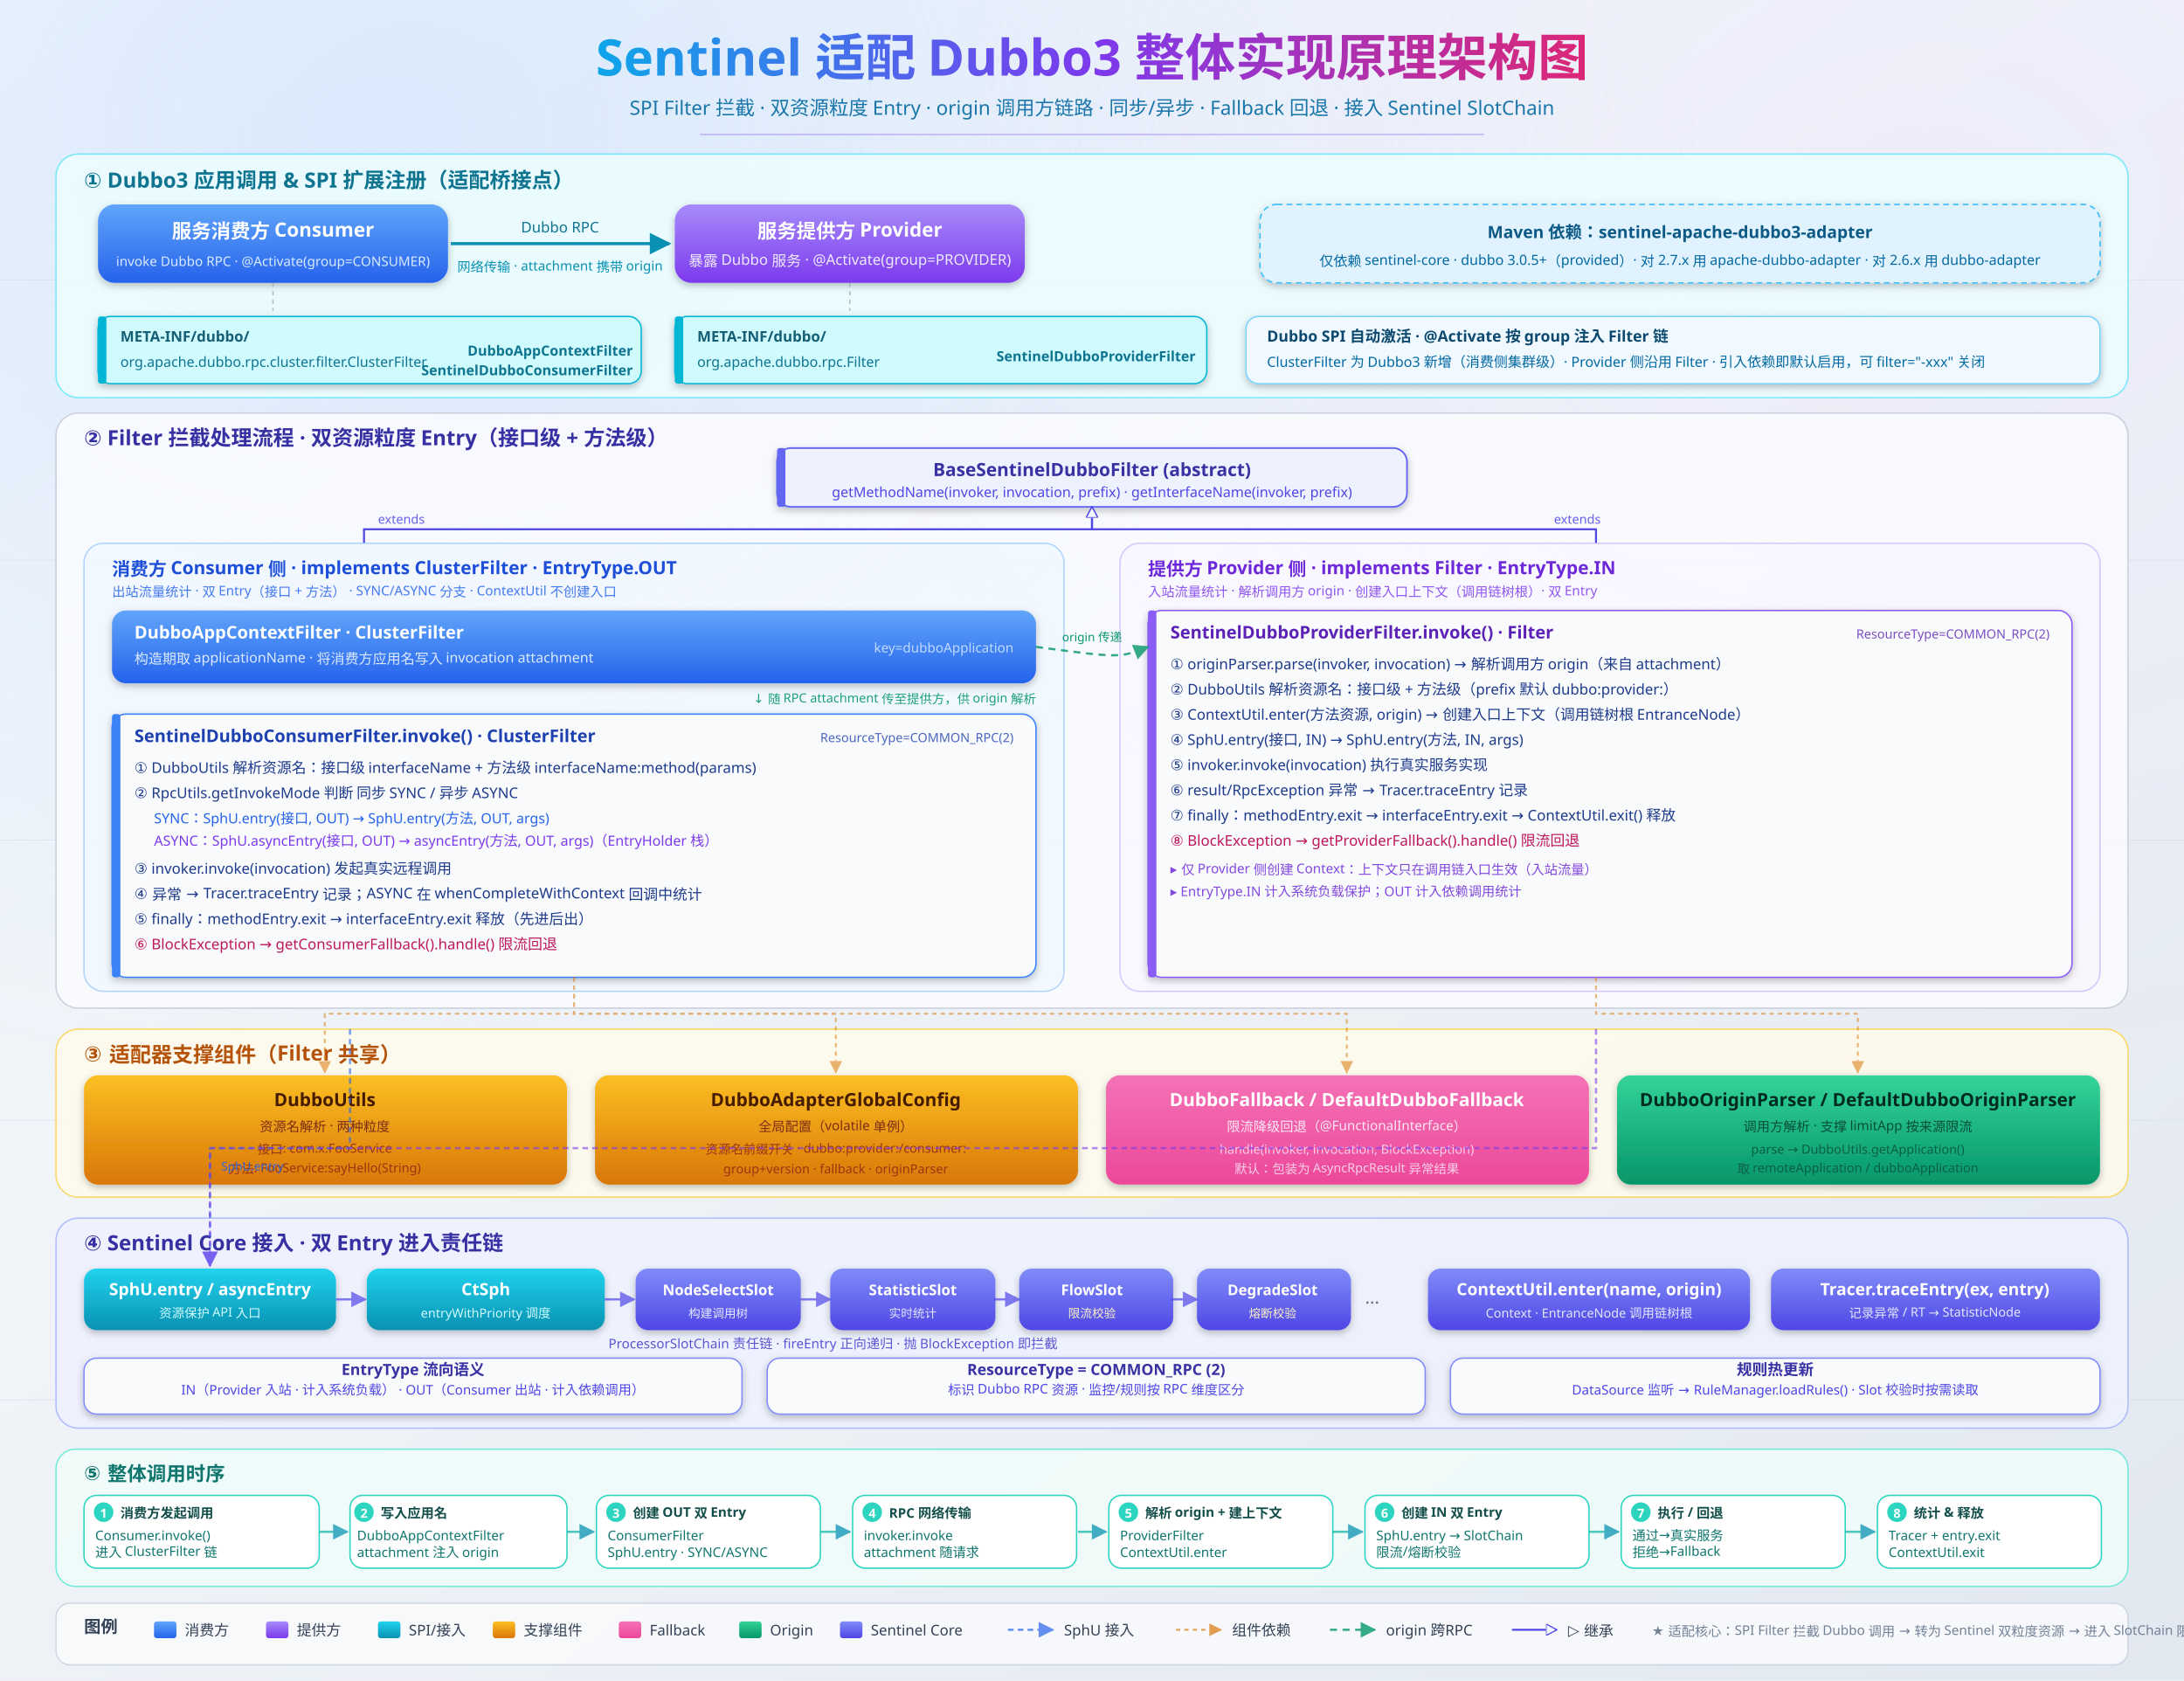
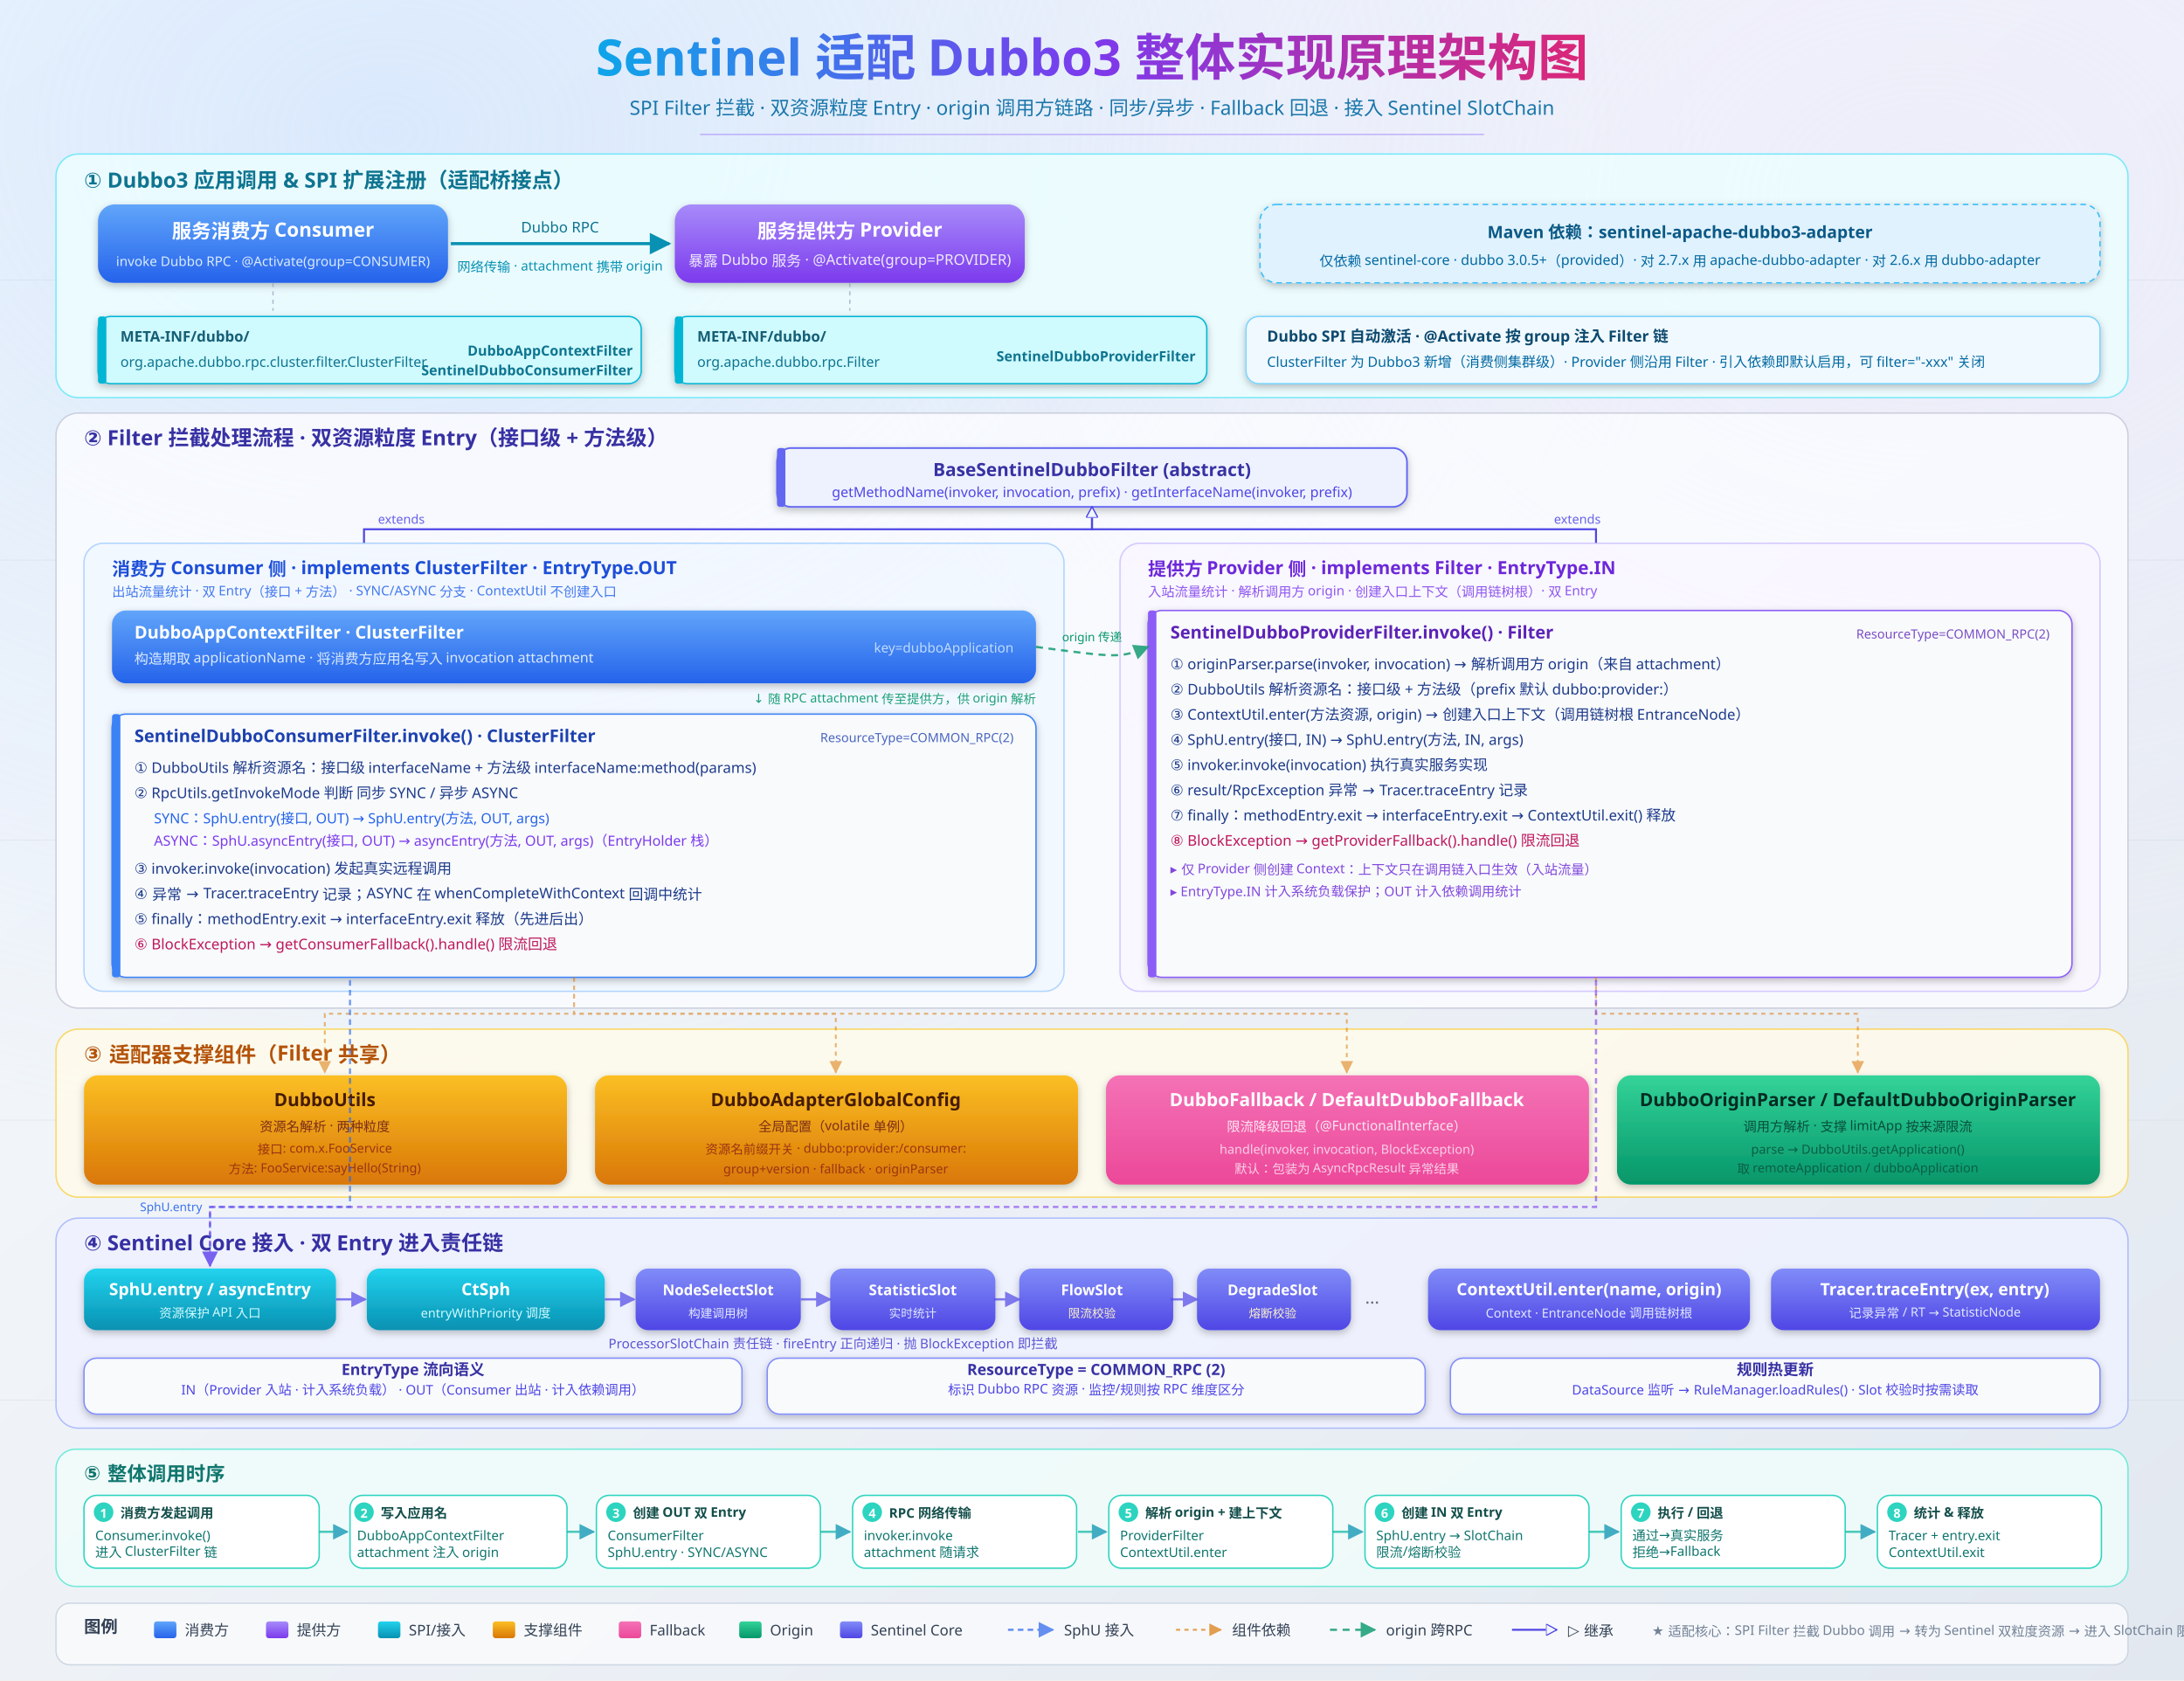
<svg xmlns="http://www.w3.org/2000/svg" width="1560" height="1200" viewBox="0 0 1560 1200" font-family="'Microsoft YaHei','PingFang SC','Segoe UI',sans-serif">
  <defs>
    <linearGradient id="bgGrad" x1="0" y1="0" x2="1" y2="1">
      <stop offset="0" stop-color="#f8fafc" />
      <stop offset="0.5" stop-color="#eef2f7" />
      <stop offset="1" stop-color="#e2e8f0" />
    </linearGradient>
    <radialGradient id="glow1" cx="0.18" cy="0.08" r="0.6">
      <stop offset="0" stop-color="#bfdbfe" stop-opacity="0.5" />
      <stop offset="1" stop-color="#bfdbfe" stop-opacity="0" />
    </radialGradient>
    <radialGradient id="glow2" cx="0.88" cy="0.12" r="0.5">
      <stop offset="0" stop-color="#ede9fe" stop-opacity="0.5" />
      <stop offset="1" stop-color="#ede9fe" stop-opacity="0" />
    </radialGradient>
    <linearGradient id="gConsumer" x1="0" y1="0" x2="0" y2="1">
      <stop offset="0" stop-color="#60a5fa" />
      <stop offset="1" stop-color="#2563eb" />
    </linearGradient>
    <linearGradient id="gProvider" x1="0" y1="0" x2="0" y2="1">
      <stop offset="0" stop-color="#a78bfa" />
      <stop offset="1" stop-color="#7c3aed" />
    </linearGradient>
    <linearGradient id="gSpi" x1="0" y1="0" x2="0" y2="1">
      <stop offset="0" stop-color="#22d3ee" />
      <stop offset="1" stop-color="#0891b2" />
    </linearGradient>
    <linearGradient id="gSupport" x1="0" y1="0" x2="0" y2="1">
      <stop offset="0" stop-color="#fbbf24" />
      <stop offset="1" stop-color="#d97706" />
    </linearGradient>
    <linearGradient id="gFallback" x1="0" y1="0" x2="0" y2="1">
      <stop offset="0" stop-color="#f472b6" />
      <stop offset="1" stop-color="#ec4899" />
    </linearGradient>
    <linearGradient id="gOrigin" x1="0" y1="0" x2="0" y2="1">
      <stop offset="0" stop-color="#34d399" />
      <stop offset="1" stop-color="#059669" />
    </linearGradient>
    <linearGradient id="gCore" x1="0" y1="0" x2="0" y2="1">
      <stop offset="0" stop-color="#818cf8" />
      <stop offset="1" stop-color="#4f46e5" />
    </linearGradient>
    <linearGradient id="titleGrad" x1="0" y1="0" x2="1" y2="0">
      <stop offset="0" stop-color="#0ea5e9" />
      <stop offset="0.5" stop-color="#7c3aed" />
      <stop offset="1" stop-color="#db2777" />
    </linearGradient>
    <filter id="shadow" x="-20%" y="-20%" width="140%" height="140%">
      <feGaussianBlur in="SourceAlpha" stdDeviation="2.5" />
      <feOffset dx="0" dy="2" result="off" />
      <feComponentTransfer>
        <feFuncA type="linear" slope="0.25" />
      </feComponentTransfer>
      <feMerge>
        <feMergeNode />
        <feMergeNode in="SourceGraphic" />
      </feMerge>
    </filter>
    <marker id="arrB" viewBox="0 0 10 10" refX="9" refY="5" markerWidth="7" markerHeight="7" orient="auto">
      <path d="M0,0 L10,5 L0,10 z" fill="#2563eb" />
    </marker>
    <marker id="arrV" viewBox="0 0 10 10" refX="9" refY="5" markerWidth="7" markerHeight="7" orient="auto">
      <path d="M0,0 L10,5 L0,10 z" fill="#7c3aed" />
    </marker>
    <marker id="arrT" viewBox="0 0 10 10" refX="9" refY="5" markerWidth="7" markerHeight="7" orient="auto">
      <path d="M0,0 L10,5 L0,10 z" fill="#0891b2" />
    </marker>
    <marker id="arrG" viewBox="0 0 10 10" refX="9" refY="5" markerWidth="7" markerHeight="7" orient="auto">
      <path d="M0,0 L10,5 L0,10 z" fill="#059669" />
    </marker>
    <marker id="arrP" viewBox="0 0 10 10" refX="9" refY="5" markerWidth="7" markerHeight="7" orient="auto">
      <path d="M0,0 L10,5 L0,10 z" fill="#db2777" />
    </marker>
    <marker id="arrA" viewBox="0 0 10 10" refX="9" refY="5" markerWidth="7" markerHeight="7" orient="auto">
      <path d="M0,0 L10,5 L0,10 z" fill="#d97706" />
    </marker>
    <marker id="arrI" viewBox="0 0 10 10" refX="9" refY="5" markerWidth="7" markerHeight="7" orient="auto">
      <path d="M0,0 L10,5 L0,10 z" fill="#4f46e5" />
    </marker>
    <marker id="arrUml" viewBox="0 0 12 12" refX="11" refY="6" markerWidth="6" markerHeight="6" orient="auto">
      <path d="M0,0 L11,6 L0,12 z" fill="#eff6ff" stroke="#4f46e5" stroke-width="1.2" />
    </marker>
  </defs>
  <rect width="1560" height="1200" fill="url(#bgGrad)" />
  <rect width="1560" height="1200" fill="url(#glow1)" />
  <rect width="1560" height="1200" fill="url(#glow2)" />
  <g stroke="#cbd5e1" stroke-width="0.5" opacity="0.5">
    <path d="M0 200 H1560 M0 400 H1560 M0 600 H1560 M0 800 H1560 M0 1000 H1560" />
  </g>
  <text x="780" y="54" text-anchor="middle" font-size="36" font-weight="800" fill="url(#titleGrad)">Sentinel 适配 Dubbo3 整体实现原理架构图</text>
  <text x="780" y="82" text-anchor="middle" font-size="14" fill="#0369a1" opacity="0.9">SPI Filter 拦截 · 双资源粒度 Entry · origin 调用方链路 · 同步/异步 · Fallback 回退 · 接入 Sentinel SlotChain</text>
  <line x1="500" y1="96" x2="1060" y2="96" stroke="#a78bfa" stroke-width="1" opacity="0.6" />
  <rect x="40" y="110" width="1480" height="174" rx="16" fill="#ecfeff" opacity="0.85" stroke="#67e8f9" stroke-width="1" />
  <text x="60" y="134" font-size="15" font-weight="700" fill="#0e7490">① Dubbo3 应用调用 &amp; SPI 扩展注册（适配桥接点）</text>
  <g filter="url(#shadow)">
    <rect x="70" y="146" width="250" height="56" rx="12" fill="url(#gConsumer)" />
    <text x="195" y="170" text-anchor="middle" font-size="14" font-weight="700" fill="#fff">服务消费方 Consumer</text>
    <text x="195" y="190" text-anchor="middle" font-size="9.5" fill="#dbeafe">invoke Dubbo RPC · @Activate(group=CONSUMER)</text>
  </g>
  <g stroke="#0891b2" stroke-width="2.2" fill="none" marker-end="url(#arrT)">
    <path d="M322 174 H478" />
  </g>
  <text x="400" y="166" text-anchor="middle" font-size="10.5" fill="#0e7490">Dubbo RPC</text>
  <text x="400" y="194" text-anchor="middle" font-size="9.5" fill="#0891b2">网络传输 · attachment 携带 origin</text>
  <g filter="url(#shadow)">
    <rect x="482" y="146" width="250" height="56" rx="12" fill="url(#gProvider)" />
    <text x="607" y="170" text-anchor="middle" font-size="14" font-weight="700" fill="#fff">服务提供方 Provider</text>
    <text x="607" y="190" text-anchor="middle" font-size="10.5" fill="#ede9fe">暴露 Dubbo 服务 · @Activate(group=PROVIDER)</text>
  </g>
  <g stroke="#94a3b8" stroke-width="1" stroke-dasharray="3,3" fill="none" opacity="0.7">
    <path d="M195 202 V222" />
    <path d="M607 202 V222" />
  </g>
  <g filter="url(#shadow)">
    <rect x="70" y="226" width="388" height="48" rx="9" fill="#cffafe" stroke="#06b6d4" stroke-width="1" />
    <rect x="70" y="226" width="6" height="48" rx="2" fill="#06b6d4" />
    <text x="86" y="244" font-size="10.5" font-weight="700" fill="#155e75">META-INF/dubbo/</text>
    <text x="86" y="262" font-size="10" fill="#0e7490">org.apache.dubbo.rpc.cluster.filter.ClusterFilter</text>
    <text x="452" y="254" text-anchor="end" font-size="10" font-weight="700" fill="#0e7490">DubboAppContextFilter</text>
    <text x="452" y="268" text-anchor="end" font-size="10" font-weight="700" fill="#0e7490">SentinelDubboConsumerFilter</text>
  </g>
  <g filter="url(#shadow)">
    <rect x="482" y="226" width="380" height="48" rx="9" fill="#cffafe" stroke="#06b6d4" stroke-width="1" />
    <rect x="482" y="226" width="6" height="48" rx="2" fill="#06b6d4" />
    <text x="498" y="244" font-size="10.5" font-weight="700" fill="#155e75">META-INF/dubbo/</text>
    <text x="498" y="262" font-size="10" fill="#0e7490">org.apache.dubbo.rpc.Filter</text>
    <text x="854" y="258" text-anchor="end" font-size="10" font-weight="700" fill="#0e7490">SentinelDubboProviderFilter</text>
  </g>
  <g filter="url(#shadow)">
    <rect x="890" y="226" width="610" height="48" rx="9" fill="#f0f9ff" stroke="#7dd3fc" stroke-width="1" />
    <text x="905" y="244" font-size="11" font-weight="700" fill="#0c4a6e">Dubbo SPI 自动激活 · @Activate 按 group 注入 Filter 链</text>
    <text x="905" y="262" font-size="10" fill="#0369a1">ClusterFilter 为 Dubbo3 新增（消费侧集群级）· Provider 侧沿用 Filter · 引入依赖即默认启用，可 filter="-xxx" 关闭</text>
  </g>
  <g filter="url(#shadow)">
    <rect x="900" y="146" width="600" height="56" rx="12" fill="#e0f2fe" stroke="#38bdf8" stroke-width="1" stroke-dasharray="4,3" />
    <text x="1200" y="170" text-anchor="middle" font-size="12" font-weight="700" fill="#075985">Maven 依赖：sentinel-apache-dubbo3-adapter</text>
    <text x="1200" y="190" text-anchor="middle" font-size="10" fill="#0369a1">仅依赖 sentinel-core · dubbo 3.0.5+（provided）· 对 2.7.x 用 apache-dubbo-adapter · 对 2.6.x 用 dubbo-adapter</text>
  </g>
  <rect x="40" y="295" width="1480" height="425" rx="16" fill="#fafbff" opacity="0.85" stroke="#c7c9d8" stroke-width="1" />
  <text x="60" y="318" font-size="15" font-weight="700" fill="#3730a3">② Filter 拦截处理流程 · 双资源粒度 Entry（接口级 + 方法级）</text>
  <g filter="url(#shadow)">
    <rect x="555" y="320" width="450" height="42" rx="10" fill="#eef2ff" stroke="#6366f1" stroke-width="1.2" />
    <rect x="555" y="320" width="6" height="42" rx="2" fill="#6366f1" />
    <text x="780" y="340" text-anchor="middle" font-size="13" font-weight="700" fill="#3730a3">BaseSentinelDubboFilter  (abstract)</text>
    <text x="780" y="355" text-anchor="middle" font-size="10" fill="#4f46e5">getMethodName(invoker, invocation, prefix) · getInterfaceName(invoker, prefix)</text>
  </g>
  <path d="M260 388 V378 H780 V362" stroke="#4f46e5" stroke-width="1.4" fill="none" marker-end="url(#arrUml)" />
  <path d="M1140 388 V378 H780 V362" stroke="#4f46e5" stroke-width="1.4" fill="none" marker-end="url(#arrUml)" />
  <text x="270" y="374" font-size="9" fill="#4f46e5" opacity="0.85">extends</text>
  <text x="1110" y="374" font-size="9" fill="#4f46e5" opacity="0.85">extends</text>
  <rect x="60" y="388" width="700" height="320" rx="14" fill="#eff6ff" opacity="0.7" stroke="#93c5fd" stroke-width="1" />
  <text x="80" y="411" font-size="13" font-weight="700" fill="#1d4ed8">消费方 Consumer 侧 · implements ClusterFilter · EntryType.OUT</text>
  <text x="80" y="426" font-size="9.5" fill="#2563eb" opacity="0.85">出站流量统计 · 双 Entry（接口 + 方法） · SYNC/ASYNC 分支 · ContextUtil 不创建入口</text>
  <g filter="url(#shadow)">
    <rect x="80" y="436" width="660" height="52" rx="10" fill="url(#gConsumer)" />
    <text x="96" y="456" font-size="12.5" font-weight="700" fill="#fff">DubboAppContextFilter  ·  ClusterFilter</text>
    <text x="96" y="474" font-size="10" fill="#dbeafe">构造期取 applicationName · 将消费方应用名写入 invocation attachment</text>
    <text x="724" y="466" text-anchor="end" font-size="9.5" fill="#bfdbfe">key=dubboApplication</text>
  </g>
  <text x="740" y="502" text-anchor="end" font-size="9" fill="#059669" opacity="0.9">↓ 随 RPC attachment 传至提供方，供 origin 解析</text>
  <g filter="url(#shadow)">
    <rect x="80" y="510" width="660" height="188" rx="10" fill="#f8fafc" stroke="#3b82f6" stroke-width="1" />
    <rect x="80" y="510" width="6" height="188" rx="2" fill="#3b82f6" />
    <text x="96" y="530" font-size="12.5" font-weight="700" fill="#1e40af">SentinelDubboConsumerFilter.invoke()  ·  ClusterFilter</text>
    <text x="96" y="552" font-size="10.5" fill="#1e3a8a">① DubboUtils 解析资源名：接口级 interfaceName + 方法级 interfaceName:method(params)</text>
    <text x="96" y="570" font-size="10.5" fill="#1e3a8a">② RpcUtils.getInvokeMode 判断 同步 SYNC / 异步 ASYNC</text>
    <text x="110" y="588" font-size="10" fill="#2563eb">SYNC：SphU.entry(接口, OUT) → SphU.entry(方法, OUT, args)</text>
    <text x="110" y="604" font-size="10" fill="#7c3aed">ASYNC：SphU.asyncEntry(接口, OUT) → asyncEntry(方法, OUT, args)（EntryHolder 栈）</text>
    <text x="96" y="624" font-size="10.5" fill="#1e3a8a">③ invoker.invoke(invocation) 发起真实远程调用</text>
    <text x="96" y="642" font-size="10.5" fill="#1e3a8a">④ 异常 → Tracer.traceEntry 记录；ASYNC 在 whenCompleteWithContext 回调中统计</text>
    <text x="96" y="660" font-size="10.5" fill="#1e3a8a">⑤ finally：methodEntry.exit → interfaceEntry.exit 释放（先进后出）</text>
    <text x="96" y="678" font-size="10.5" fill="#be185d">⑥ BlockException → getConsumerFallback().handle() 限流回退</text>
    <text x="724" y="530" text-anchor="end" font-size="9" fill="#1e40af" opacity="0.8">ResourceType=COMMON_RPC(2)</text>
  </g>
  <rect x="800" y="388" width="700" height="320" rx="14" fill="#faf5ff" opacity="0.7" stroke="#c4b5fd" stroke-width="1" />
  <text x="820" y="411" font-size="13" font-weight="700" fill="#6d28d9">提供方 Provider 侧 · implements Filter · EntryType.IN</text>
  <text x="820" y="426" font-size="9.5" fill="#7c3aed" opacity="0.85">入站流量统计 · 解析调用方 origin · 创建入口上下文（调用链树根）· 双 Entry</text>
  <g filter="url(#shadow)">
    <rect x="820" y="436" width="660" height="262" rx="10" fill="#f8fafc" stroke="#8b5cf6" stroke-width="1" />
    <rect x="820" y="436" width="6" height="262" rx="2" fill="#8b5cf6" />
    <text x="836" y="456" font-size="12.5" font-weight="700" fill="#5b21b6">SentinelDubboProviderFilter.invoke()  ·  Filter</text>
    <text x="836" y="478" font-size="10.5" fill="#1e3a8a">① originParser.parse(invoker, invocation) → 解析调用方 origin（来自 attachment）</text>
    <text x="836" y="496" font-size="10.5" fill="#1e3a8a">② DubboUtils 解析资源名：接口级 + 方法级（prefix 默认 dubbo:provider:）</text>
    <text x="836" y="514" font-size="10.5" fill="#1e3a8a">③ ContextUtil.enter(方法资源, origin) → 创建入口上下文（调用链树根 EntranceNode）</text>
    <text x="836" y="532" font-size="10.5" fill="#1e3a8a">④ SphU.entry(接口, IN) → SphU.entry(方法, IN, args)</text>
    <text x="836" y="550" font-size="10.5" fill="#1e3a8a">⑤ invoker.invoke(invocation) 执行真实服务实现</text>
    <text x="836" y="568" font-size="10.5" fill="#1e3a8a">⑥ result/RpcException 异常 → Tracer.traceEntry 记录</text>
    <text x="836" y="586" font-size="10.5" fill="#1e3a8a">⑦ finally：methodEntry.exit → interfaceEntry.exit → ContextUtil.exit() 释放</text>
    <text x="836" y="604" font-size="10.5" fill="#be185d">⑧ BlockException → getProviderFallback().handle() 限流回退</text>
    <text x="836" y="624" font-size="9.5" fill="#6d28d9" opacity="0.85">▸ 仅 Provider 侧创建 Context：上下文只在调用链入口生效（入站流量）</text>
    <text x="836" y="640" font-size="9.5" fill="#6d28d9" opacity="0.85">▸ EntryType.IN 计入系统负载保护；OUT 计入依赖调用统计</text>
    <text x="1464" y="456" text-anchor="end" font-size="9" fill="#5b21b6" opacity="0.8">ResourceType=COMMON_RPC(2)</text>
  </g>
  <g stroke="#059669" stroke-width="1.6" fill="none" marker-end="url(#arrG)" stroke-dasharray="5,4" opacity="0.8">
    <path d="M740 462 C 800 470, 800 470, 820 462" />
  </g>
  <text x="780" y="458" text-anchor="middle" font-size="8.5" fill="#059669">origin 传递</text>
  <rect x="40" y="735" width="1480" height="120" rx="16" fill="#fffbeb" opacity="0.85" stroke="#fcd34d" stroke-width="1" />
  <text x="60" y="758" font-size="15" font-weight="700" fill="#b45309">③ 适配器支撑组件（Filter 共享）</text>
  <g filter="url(#shadow)">
    <rect x="60" y="768" width="345" height="78" rx="10" fill="url(#gSupport)" />
    <text x="232" y="790" text-anchor="middle" font-size="13" font-weight="700" fill="#451a03">DubboUtils</text>
    <text x="232" y="808" text-anchor="middle" font-size="9.5" fill="#7c2d12">资源名解析 · 两种粒度</text>
    <text x="232" y="824" text-anchor="middle" font-size="9" fill="#9a3412">接口: com.x.FooService</text>
    <text x="232" y="838" text-anchor="middle" font-size="9" fill="#9a3412">方法: FooService:sayHello(String)</text>
  </g>
  <g filter="url(#shadow)">
    <rect x="425" y="768" width="345" height="78" rx="10" fill="url(#gSupport)" />
    <text x="597" y="790" text-anchor="middle" font-size="13" font-weight="700" fill="#451a03">DubboAdapterGlobalConfig</text>
    <text x="597" y="808" text-anchor="middle" font-size="9.5" fill="#7c2d12">全局配置（volatile 单例）</text>
    <text x="597" y="824" text-anchor="middle" font-size="9" fill="#9a3412">资源名前缀开关 · dubbo:provider:/consumer:</text>
    <text x="597" y="838" text-anchor="middle" font-size="9" fill="#9a3412">group+version · fallback · originParser</text>
  </g>
  <g filter="url(#shadow)">
    <rect x="790" y="768" width="345" height="78" rx="10" fill="url(#gFallback)" />
    <text x="962" y="790" text-anchor="middle" font-size="13" font-weight="700" fill="#fff">DubboFallback  /  DefaultDubboFallback</text>
    <text x="962" y="808" text-anchor="middle" font-size="9.5" fill="#fce7f3">限流降级回退（@FunctionalInterface）</text>
    <text x="962" y="824" text-anchor="middle" font-size="9" fill="#fbcfe8">handle(invoker, invocation, BlockException)</text>
    <text x="962" y="838" text-anchor="middle" font-size="9" fill="#fbcfe8">默认：包装为 AsyncRpcResult 异常结果</text>
  </g>
  <g filter="url(#shadow)">
    <rect x="1155" y="768" width="345" height="78" rx="10" fill="url(#gOrigin)" />
    <text x="1327" y="790" text-anchor="middle" font-size="13" font-weight="700" fill="#022c22">DubboOriginParser  /  DefaultDubboOriginParser</text>
    <text x="1327" y="808" text-anchor="middle" font-size="9.5" fill="#064e3b">调用方解析 · 支撑 limitApp 按来源限流</text>
    <text x="1327" y="824" text-anchor="middle" font-size="9" fill="#065f46">parse → DubboUtils.getApplication()</text>
    <text x="1327" y="838" text-anchor="middle" font-size="9" fill="#065f46">取 remoteApplication / dubboApplication</text>
  </g>
  <g stroke="#d97706" stroke-width="1.3" fill="none" marker-end="url(#arrA)" stroke-dasharray="3,3" opacity="0.55">
    <path d="M410 698 V724 H232 V766" />
    <path d="M410 698 V724 H597 V766" />
    <path d="M410 698 V724 H962 V766" />
    <path d="M1140 698 V724 H1327 V766" />
  </g>
  <rect x="40" y="870" width="1480" height="150" rx="16" fill="#eef2ff" opacity="0.85" stroke="#a5b4fc" stroke-width="1" />
  <text x="60" y="893" font-size="15" font-weight="700" fill="#3730a3">④ Sentinel Core 接入 · 双 Entry 进入责任链</text>
  <g filter="url(#shadow)">
    <rect x="60" y="906" width="180" height="44" rx="9" fill="url(#gSpi)" />
    <text x="150" y="925" text-anchor="middle" font-size="12" font-weight="700" fill="#fff">SphU.entry / asyncEntry</text>
    <text x="150" y="941" text-anchor="middle" font-size="9" fill="#cffafe">资源保护 API 入口</text>
  </g>
  <g filter="url(#shadow)">
    <rect x="262" y="906" width="170" height="44" rx="9" fill="url(#gSpi)" />
    <text x="347" y="925" text-anchor="middle" font-size="12" font-weight="700" fill="#fff">CtSph</text>
    <text x="347" y="941" text-anchor="middle" font-size="9" fill="#cffafe">entryWithPriority 调度</text>
  </g>
  <g filter="url(#shadow)">
    <rect x="454" y="906" width="118" height="44" rx="9" fill="url(#gCore)" />
    <text x="513" y="925" text-anchor="middle" font-size="10.5" font-weight="700" fill="#fff">NodeSelectSlot</text>
    <text x="513" y="941" text-anchor="middle" font-size="8.5" fill="#e0e7ff">构建调用树</text>
  </g>
  <g filter="url(#shadow)">
    <rect x="593" y="906" width="118" height="44" rx="9" fill="url(#gCore)" />
    <text x="652" y="925" text-anchor="middle" font-size="10.5" font-weight="700" fill="#fff">StatisticSlot</text>
    <text x="652" y="941" text-anchor="middle" font-size="8.5" fill="#e0e7ff">实时统计</text>
  </g>
  <g filter="url(#shadow)">
    <rect x="728" y="906" width="110" height="44" rx="9" fill="url(#gCore)" />
    <text x="780" y="925" text-anchor="middle" font-size="10.5" font-weight="700" fill="#fff">FlowSlot</text>
    <text x="780" y="941" text-anchor="middle" font-size="8.5" fill="#fef3c7">限流校验</text>
  </g>
  <g filter="url(#shadow)">
    <rect x="855" y="906" width="110" height="44" rx="9" fill="url(#gCore)" />
    <text x="909" y="925" text-anchor="middle" font-size="10.5" font-weight="700" fill="#fff">DegradeSlot</text>
    <text x="909" y="941" text-anchor="middle" font-size="8.5" fill="#fef3c7">熔断校验</text>
  </g>
  <text x="975" y="931" font-size="13" fill="#6b7280">…</text>
  <g stroke="#4f46e5" stroke-width="1.6" fill="none" marker-end="url(#arrI)" opacity="0.7">
    <path d="M240 928 H261" />
    <path d="M432 928 H453" />
    <path d="M572 928 H593" />
    <path d="M710 928 H728" />
    <path d="M836 928 H855" />
  </g>
  <text x="595" y="963" text-anchor="middle" font-size="9.5" fill="#4338ca" opacity="0.85">ProcessorSlotChain 责任链 · fireEntry 正向递归 · 抛 BlockException 即拦截</text>
  <g filter="url(#shadow)">
    <rect x="1020" y="906" width="230" height="44" rx="9" fill="url(#gCore)" />
    <text x="1135" y="925" text-anchor="middle" font-size="12" font-weight="700" fill="#fff">ContextUtil.enter(name, origin)</text>
    <text x="1135" y="941" text-anchor="middle" font-size="9" fill="#e0e7ff">Context · EntranceNode 调用链树根</text>
  </g>
  <g filter="url(#shadow)">
    <rect x="1265" y="906" width="235" height="44" rx="9" fill="url(#gCore)" />
    <text x="1382" y="925" text-anchor="middle" font-size="12" font-weight="700" fill="#fff">Tracer.traceEntry(ex, entry)</text>
    <text x="1382" y="941" text-anchor="middle" font-size="9" fill="#e0e7ff">记录异常 / RT → StatisticNode</text>
  </g>
  <g filter="url(#shadow)">
    <rect x="60" y="970" width="470" height="40" rx="9" fill="#f8fafc" stroke="#818cf8" stroke-width="1" />
    <text x="295" y="982" text-anchor="middle" font-size="11" font-weight="700" fill="#3730a3">EntryType 流向语义</text>
    <text x="295" y="996" text-anchor="middle" font-size="9.5" fill="#4f46e5">IN（Provider 入站 · 计入系统负载） · OUT（Consumer 出站 · 计入依赖调用）</text>
  </g>
  <g filter="url(#shadow)">
    <rect x="548" y="970" width="470" height="40" rx="9" fill="#f8fafc" stroke="#818cf8" stroke-width="1" />
    <text x="783" y="982" text-anchor="middle" font-size="11" font-weight="700" fill="#3730a3">ResourceType = COMMON_RPC (2)</text>
    <text x="783" y="996" text-anchor="middle" font-size="9.5" fill="#4f46e5">标识 Dubbo RPC 资源 · 监控/规则按 RPC 维度区分</text>
  </g>
  <g filter="url(#shadow)">
    <rect x="1036" y="970" width="464" height="40" rx="9" fill="#f8fafc" stroke="#818cf8" stroke-width="1" />
    <text x="1268" y="982" text-anchor="middle" font-size="11" font-weight="700" fill="#3730a3">规则热更新</text>
    <text x="1268" y="996" text-anchor="middle" font-size="9.5" fill="#4f46e5">DataSource 监听 → RuleManager.loadRules() · Slot 校验时按需读取</text>
  </g>
  <g stroke="#2563eb" stroke-width="1.6" fill="none" marker-end="url(#arrB)" opacity="0.6" stroke-dasharray="4,3">
-     <path d="M250 735 V820 H150 V904" />
+     <path d="M250 700 V862 H150 V904" />
  </g>
  <g stroke="#7c3aed" stroke-width="1.6" fill="none" marker-end="url(#arrV)" opacity="0.6" stroke-dasharray="4,3">
-     <path d="M1140 735 V820 H150 V904" />
-   </g>
-   <text x="158" y="836" font-size="8.5" fill="#2563eb" opacity="0.9">SphU.entry</text>
+     <path d="M1140 700 V862 H150 V904" />
+   </g>
+   <text x="100" y="865" font-size="8.5" fill="#2563eb" opacity="0.9">SphU.entry</text>
  <rect x="40" y="1035" width="1480" height="98" rx="14" fill="#f0fdfa" opacity="0.85" stroke="#5eead4" stroke-width="1" />
  <text x="60" y="1057" font-size="14" font-weight="700" fill="#0f766e">⑤ 整体调用时序</text>
  <g font-size="9.5" fill="#0f766e">
    <rect x="60" y="1068" width="168" height="52" rx="9" fill="#fff" stroke="#2dd4bf" />
    <circle cx="74" cy="1080" r="7" fill="#2dd4bf" />
    <text x="74" y="1084" text-anchor="middle" font-size="9" font-weight="700" fill="#fff">1</text>
    <text x="86" y="1084" font-weight="700" fill="#134e4a">消费方发起调用</text>
    <text x="68" y="1100" fill="#0f766e">Consumer.invoke()</text>
    <text x="68" y="1112" fill="#0f766e">进入 ClusterFilter 链</text>
    <rect x="250" y="1068" width="155" height="52" rx="9" fill="#fff" stroke="#2dd4bf" />
    <circle cx="260" cy="1080" r="7" fill="#2dd4bf" />
    <text x="260" y="1084" text-anchor="middle" font-size="9" font-weight="700" fill="#fff">2</text>
    <text x="272" y="1084" font-weight="700" fill="#134e4a">写入应用名</text>
    <text x="255" y="1100" fill="#0f766e">DubboAppContextFilter</text>
    <text x="255" y="1112" fill="#0f766e">attachment 注入 origin</text>
    <rect x="426" y="1068" width="160" height="52" rx="9" fill="#fff" stroke="#2dd4bf" />
    <circle cx="440" cy="1080" r="7" fill="#2dd4bf" />
    <text x="440" y="1084" text-anchor="middle" font-size="9" font-weight="700" fill="#fff">3</text>
    <text x="452" y="1084" font-weight="700" fill="#134e4a">创建 OUT 双 Entry</text>
    <text x="434" y="1100" fill="#0f766e">ConsumerFilter</text>
    <text x="434" y="1112" fill="#0f766e">SphU.entry · SYNC/ASYNC</text>
    <rect x="609" y="1068" width="160" height="52" rx="9" fill="#fff" stroke="#2dd4bf" />
    <circle cx="623" cy="1080" r="7" fill="#2dd4bf" />
    <text x="623" y="1084" text-anchor="middle" font-size="9" font-weight="700" fill="#fff">4</text>
    <text x="635" y="1084" font-weight="700" fill="#134e4a">RPC 网络传输</text>
    <text x="617" y="1100" fill="#0f766e">invoker.invoke</text>
    <text x="617" y="1112" fill="#0f766e">attachment 随请求</text>
    <rect x="792" y="1068" width="160" height="52" rx="9" fill="#fff" stroke="#2dd4bf" />
    <circle cx="806" cy="1080" r="7" fill="#2dd4bf" />
    <text x="806" y="1084" text-anchor="middle" font-size="9" font-weight="700" fill="#fff">5</text>
    <text x="818" y="1084" font-weight="700" fill="#134e4a">解析 origin + 建上下文</text>
    <text x="800" y="1100" fill="#0f766e">ProviderFilter</text>
    <text x="800" y="1112" fill="#0f766e">ContextUtil.enter</text>
    <rect x="975" y="1068" width="160" height="52" rx="9" fill="#fff" stroke="#2dd4bf" />
    <circle cx="989" cy="1080" r="7" fill="#2dd4bf" />
    <text x="989" y="1084" text-anchor="middle" font-size="9" font-weight="700" fill="#fff">6</text>
    <text x="1001" y="1084" font-weight="700" fill="#134e4a">创建 IN 双 Entry</text>
    <text x="983" y="1100" fill="#0f766e">SphU.entry → SlotChain</text>
    <text x="983" y="1112" fill="#0f766e">限流/熔断校验</text>
    <rect x="1158" y="1068" width="160" height="52" rx="9" fill="#fff" stroke="#2dd4bf" />
    <circle cx="1172" cy="1080" r="7" fill="#2dd4bf" />
    <text x="1172" y="1084" text-anchor="middle" font-size="9" font-weight="700" fill="#fff">7</text>
    <text x="1184" y="1084" font-weight="700" fill="#134e4a">执行 / 回退</text>
    <text x="1166" y="1100" fill="#0f766e">通过→真实服务</text>
    <text x="1166" y="1112" fill="#0f766e">拒绝→Fallback</text>
    <rect x="1341" y="1068" width="160" height="52" rx="9" fill="#fff" stroke="#2dd4bf" />
    <circle cx="1355" cy="1080" r="7" fill="#2dd4bf" />
    <text x="1355" y="1084" text-anchor="middle" font-size="9" font-weight="700" fill="#fff">8</text>
    <text x="1367" y="1084" font-weight="700" fill="#134e4a">统计 &amp; 释放</text>
    <text x="1349" y="1100" fill="#0f766e">Tracer + entry.exit</text>
    <text x="1349" y="1112" fill="#0f766e">ContextUtil.exit</text>
  </g>
  <g stroke="#14b8a6" stroke-width="1.6" fill="none" marker-end="url(#arrT)" opacity="0.75">
    <path d="M228 1094 H248" />
    <path d="M405 1094 H424" />
    <path d="M586 1094 H607" />
    <path d="M770 1094 H790" />
    <path d="M952 1094 H973" />
    <path d="M1135 1094 H1156" />
    <path d="M1318 1094 H1339" />
  </g>
  <rect x="40" y="1145" width="1480" height="44" rx="10" fill="#f8fafc" opacity="0.9" stroke="#cbd5e1" stroke-width="1" />
  <text x="60" y="1166" font-size="12" font-weight="700" fill="#334155">图例</text>
  <rect x="110" y="1158" width="16" height="12" rx="2" fill="url(#gConsumer)" />
  <text x="132" y="1168" font-size="10.5" fill="#334155">消费方</text>
  <rect x="190" y="1158" width="16" height="12" rx="2" fill="url(#gProvider)" />
  <text x="212" y="1168" font-size="10.5" fill="#334155">提供方</text>
  <rect x="270" y="1158" width="16" height="12" rx="2" fill="url(#gSpi)" />
  <text x="292" y="1168" font-size="10.5" fill="#334155">SPI/接入</text>
  <rect x="352" y="1158" width="16" height="12" rx="2" fill="url(#gSupport)" />
  <text x="374" y="1168" font-size="10.5" fill="#334155">支撑组件</text>
  <rect x="442" y="1158" width="16" height="12" rx="2" fill="url(#gFallback)" />
  <text x="464" y="1168" font-size="10.5" fill="#334155">Fallback</text>
  <rect x="528" y="1158" width="16" height="12" rx="2" fill="url(#gOrigin)" />
  <text x="550" y="1168" font-size="10.5" fill="#334155">Origin</text>
  <rect x="600" y="1158" width="16" height="12" rx="2" fill="url(#gCore)" />
  <text x="622" y="1168" font-size="10.5" fill="#334155">Sentinel Core</text>
  <g stroke="#2563eb" stroke-width="1.6" fill="none" marker-end="url(#arrB)" stroke-dasharray="4,3" opacity="0.7">
    <path d="M720 1164 H752" />
  </g>
  <text x="760" y="1168" font-size="10.5" fill="#334155">SphU 接入</text>
  <g stroke="#d97706" stroke-width="1.3" fill="none" marker-end="url(#arrA)" stroke-dasharray="3,3" opacity="0.7">
    <path d="M840 1164 H872" />
  </g>
  <text x="880" y="1168" font-size="10.5" fill="#334155">组件依赖</text>
  <g stroke="#059669" stroke-width="1.6" fill="none" marker-end="url(#arrG)" stroke-dasharray="5,4" opacity="0.8">
    <path d="M950 1164 H982" />
  </g>
  <text x="990" y="1168" font-size="10.5" fill="#334155">origin 跨RPC</text>
  <g stroke="#4f46e5" stroke-width="1.4" fill="none" marker-end="url(#arrUml)">
    <path d="M1080 1164 H1112" />
  </g>
  <text x="1120" y="1168" font-size="10.5" fill="#334155">▷ 继承</text>
  <text x="1180" y="1168" font-size="9.5" fill="#64748b" opacity="0.9">★ 适配核心：SPI Filter 拦截 Dubbo 调用 → 转为 Sentinel 双粒度资源 → 进入 SlotChain 限流/熔断/统计</text>
</svg>
